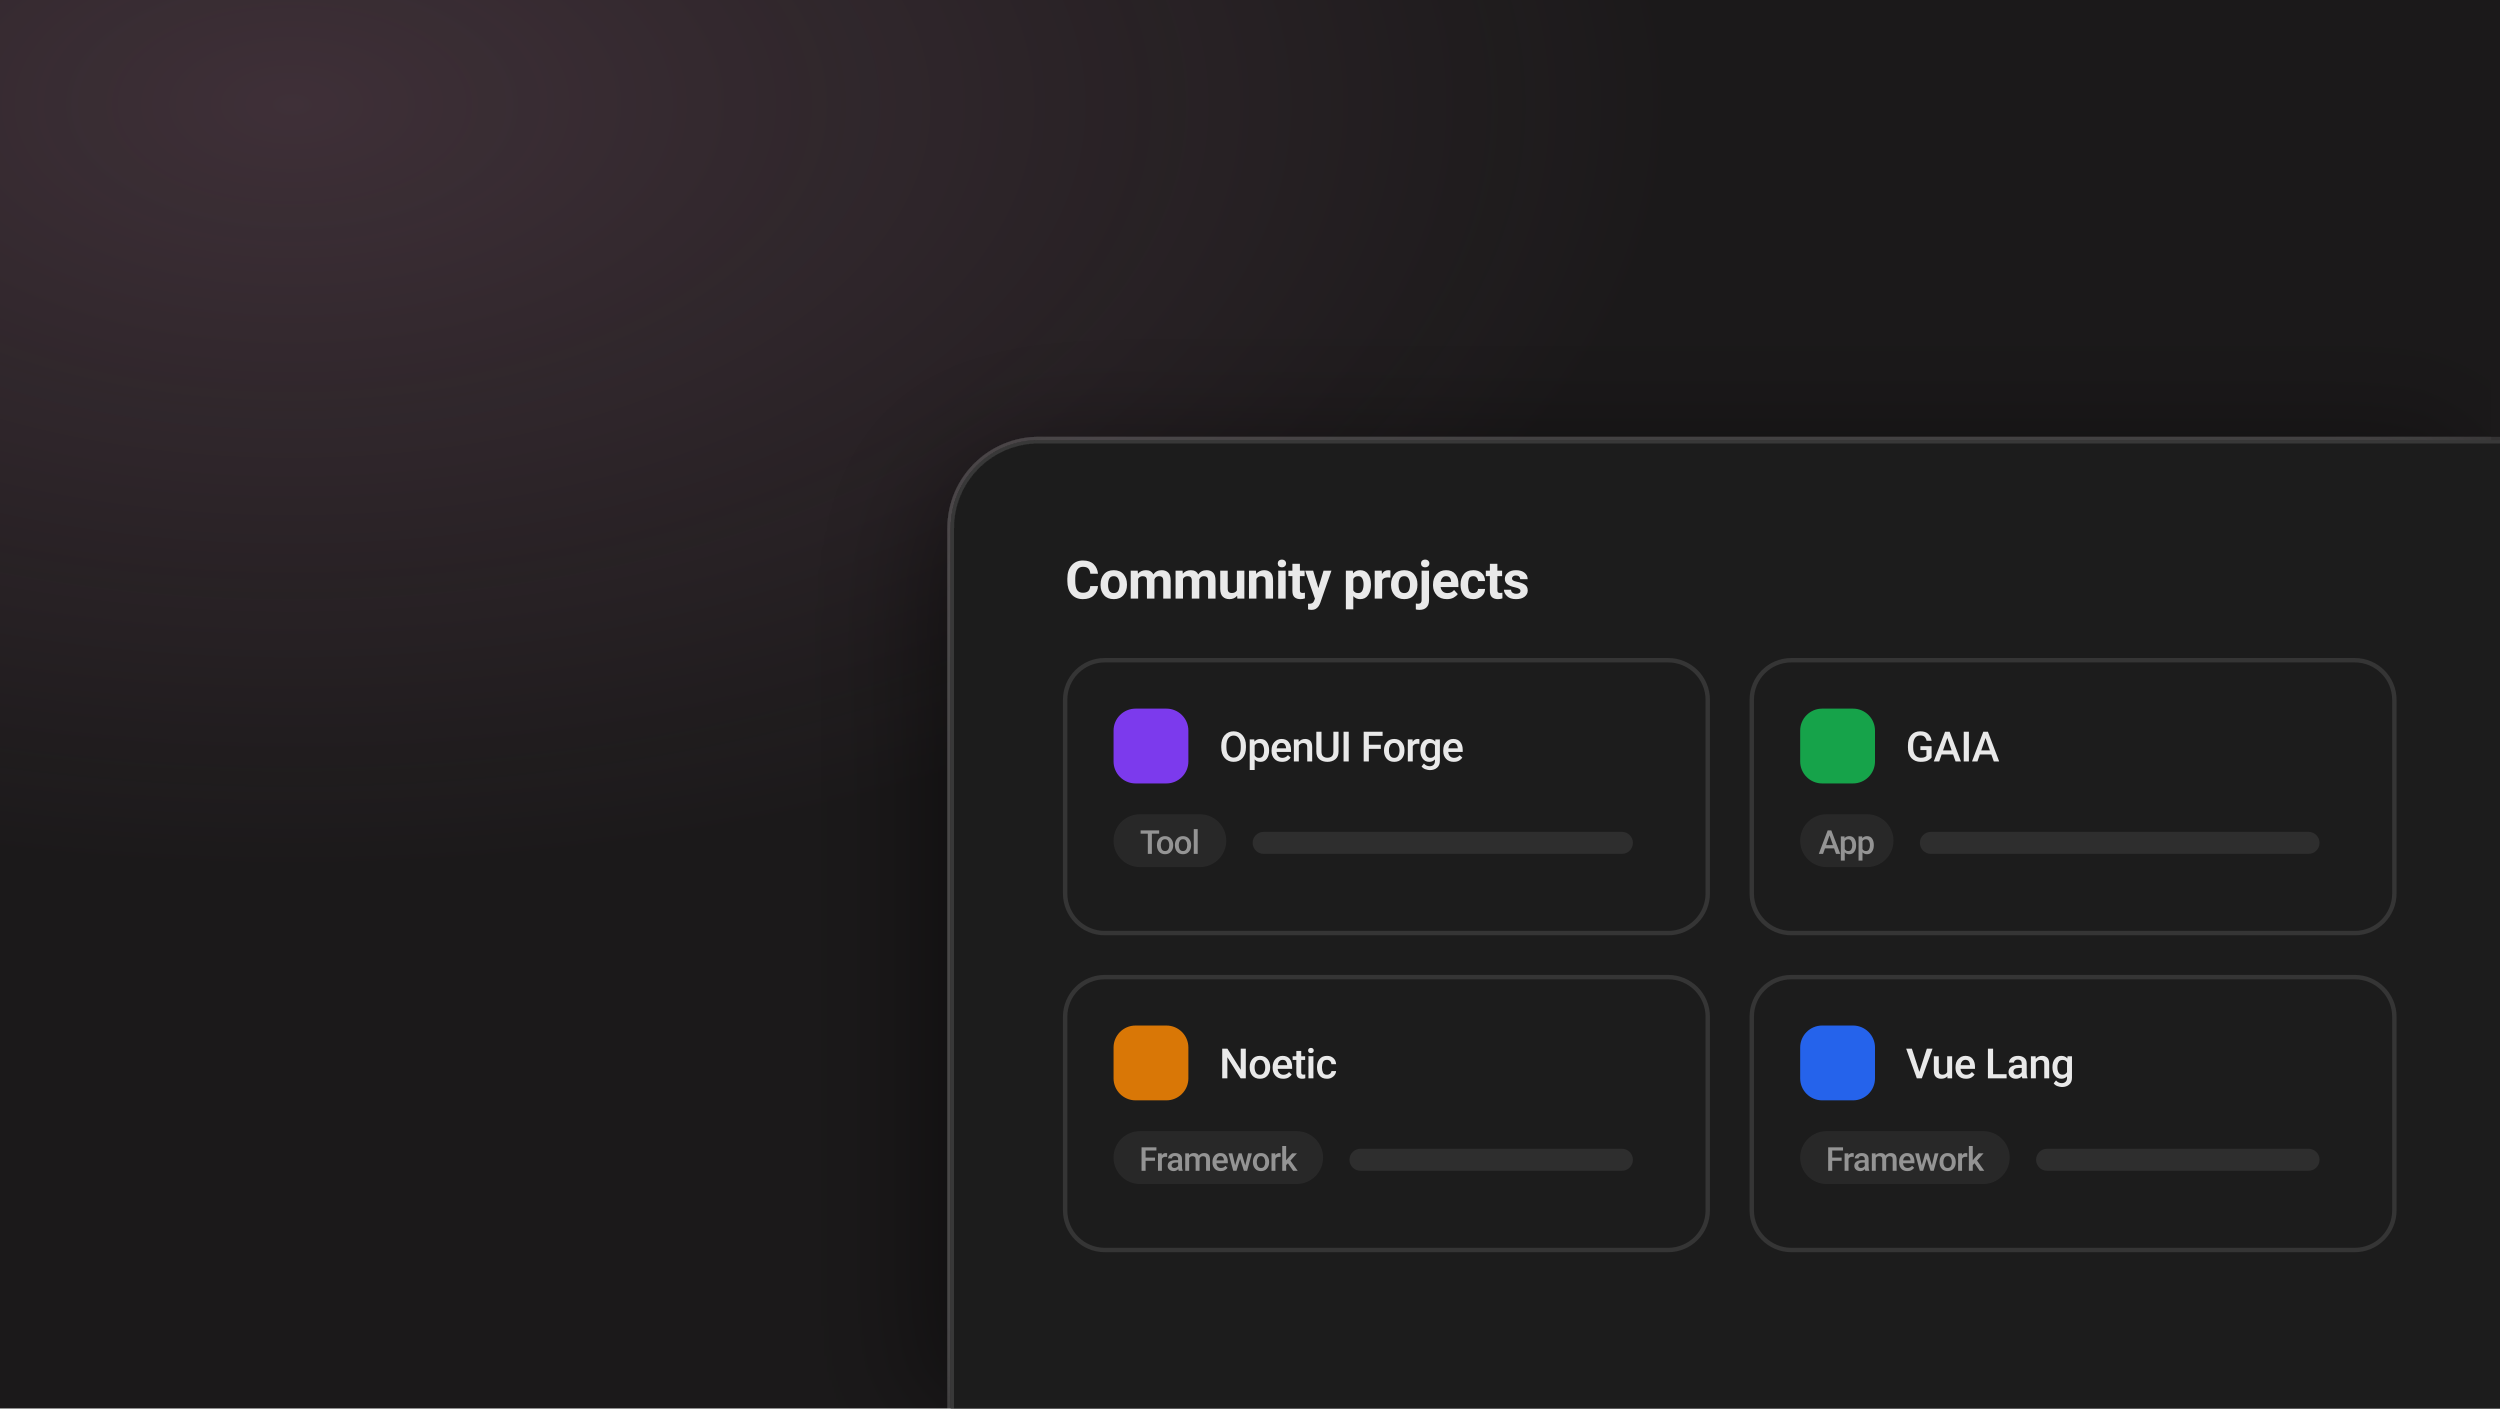
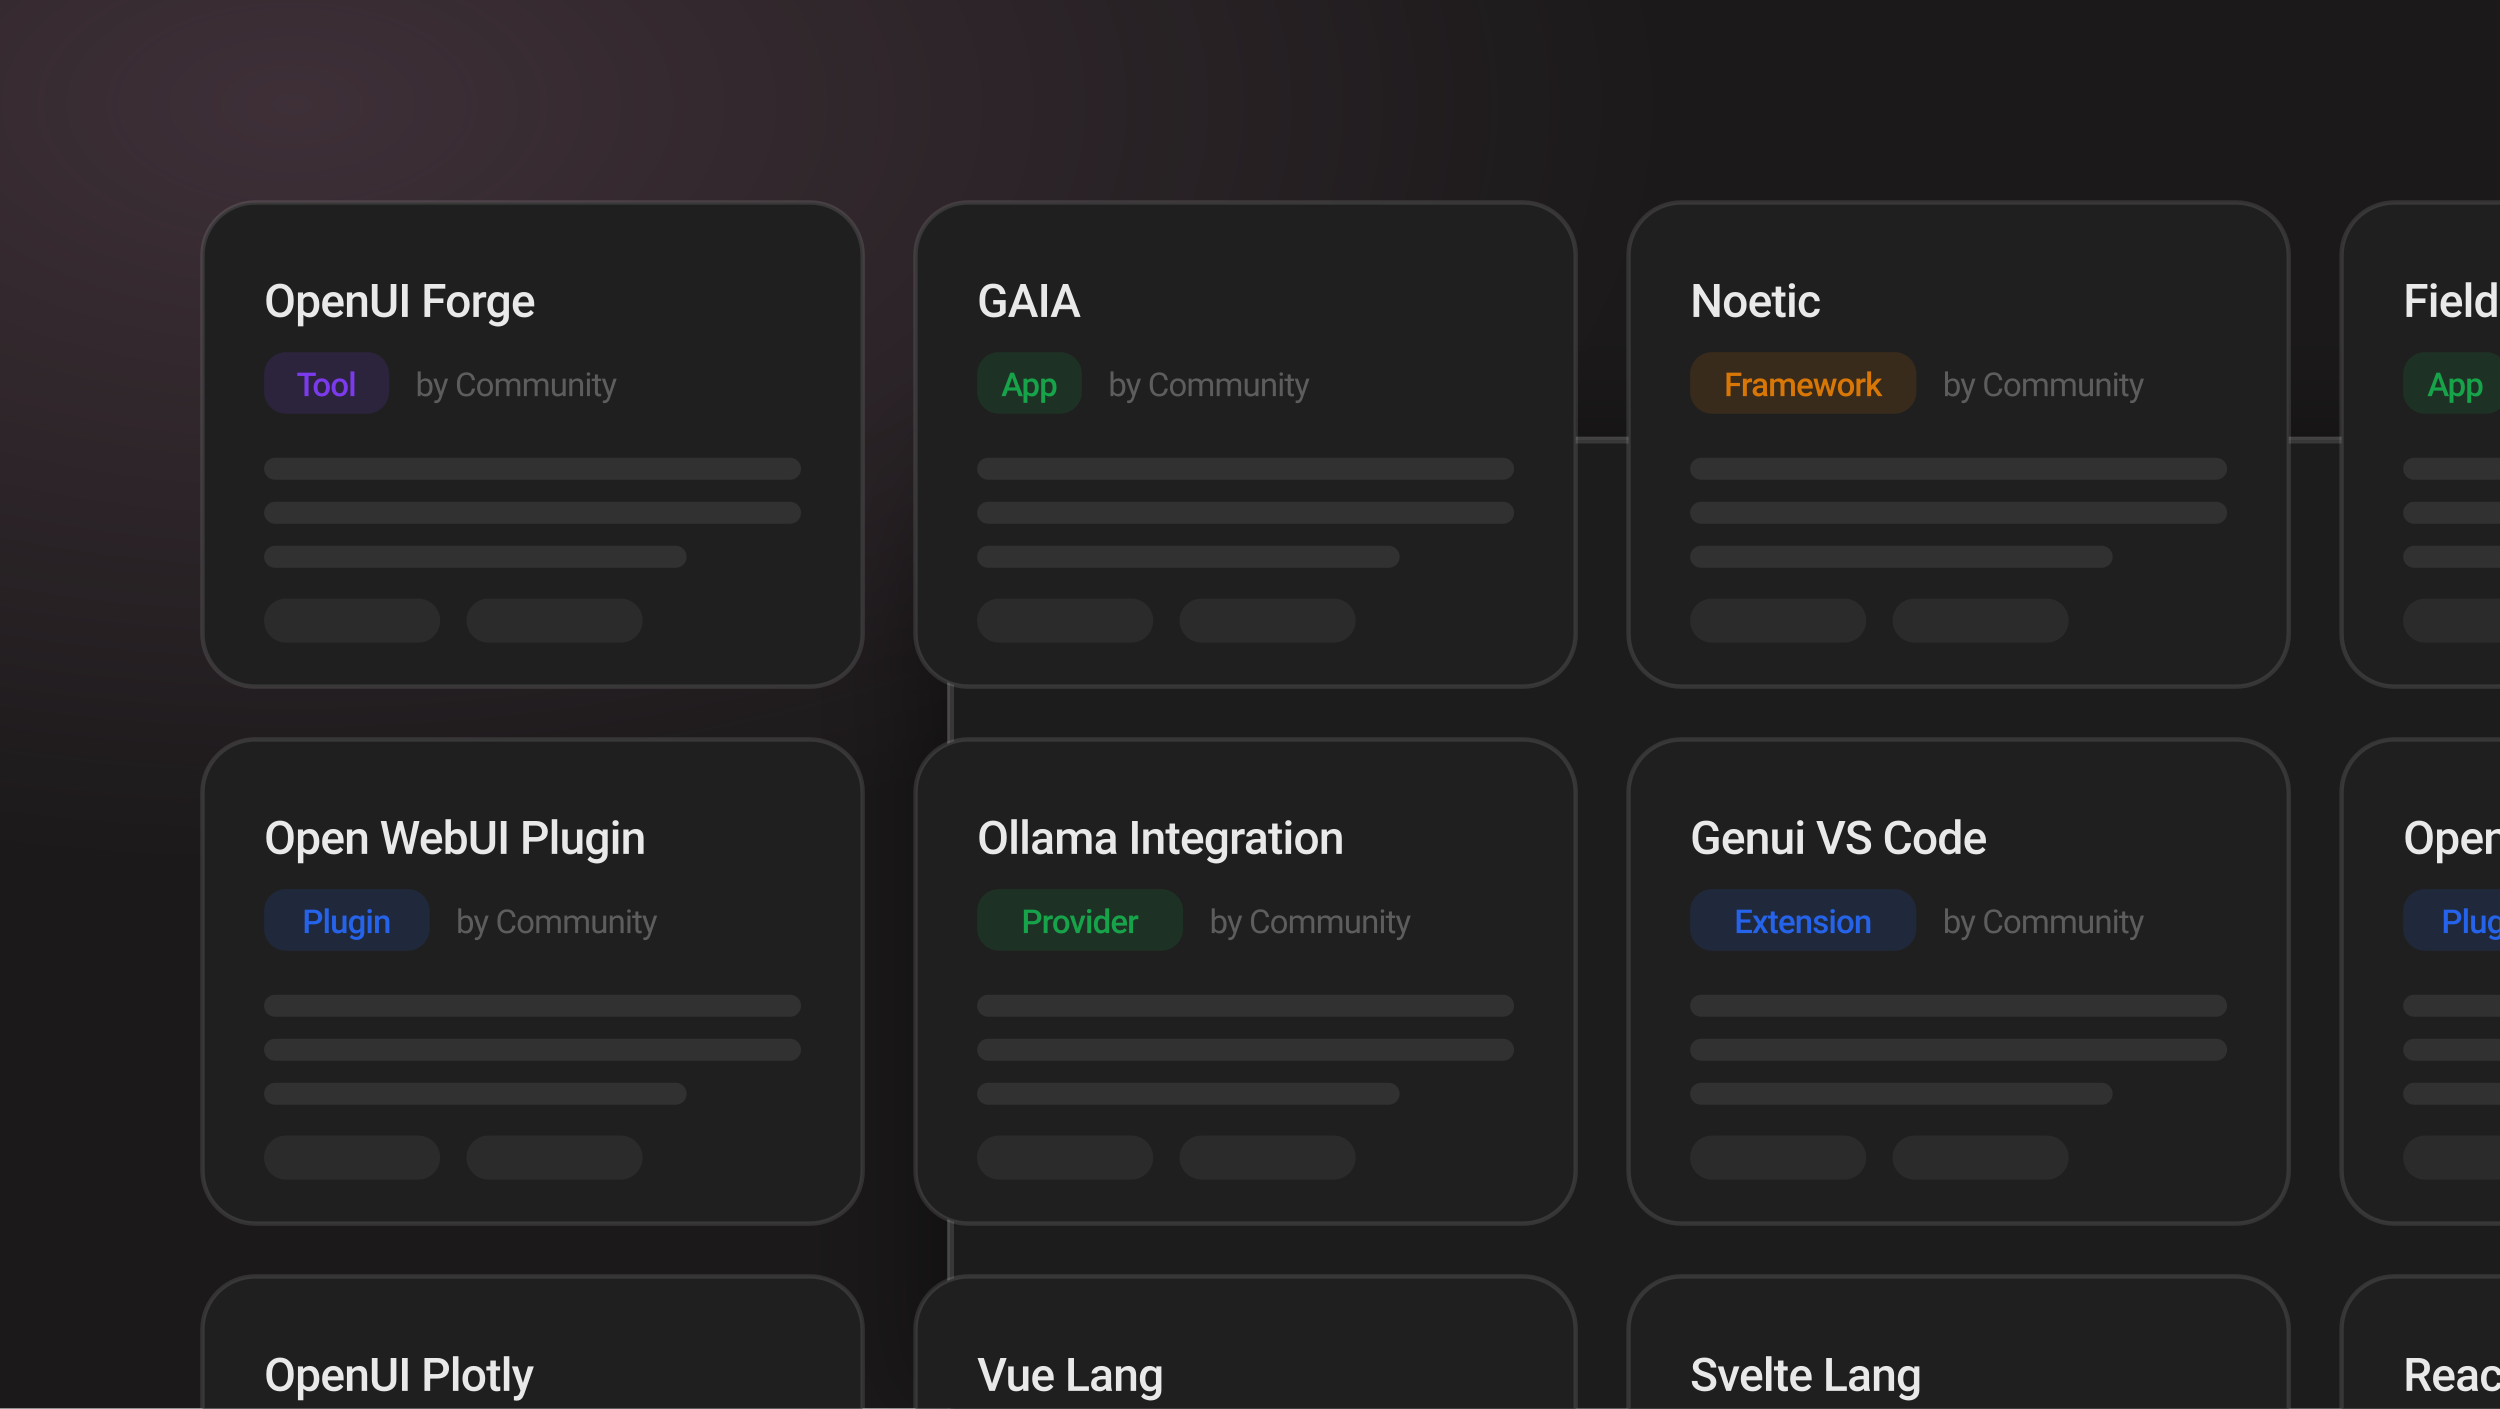
<svg xmlns="http://www.w3.org/2000/svg" width="568" height="320" viewBox="0 0 568 320">
  <defs>
    <radialGradient id="bloom" cx="12%" cy="7%" r="55%">
      <stop offset="0%" stop-color="#f9a8d4" stop-opacity="0.16" />
      <stop offset="100%" stop-color="#f9a8d4" stop-opacity="0" />
    </radialGradient>
    <radialGradient id="lift" cx="8%" cy="4%" r="55%">
      <stop offset="0%" stop-color="#ffffff" stop-opacity="0" />
      <stop offset="100%" stop-color="#ffffff" stop-opacity="0" />
    </radialGradient>
    <filter id="sh" x="-40%" y="-40%" width="200%" height="200%">
      <feDropShadow dx="-2" dy="6" stdDeviation="16" flood-color="#000" flood-opacity="0.55" />
    </filter>
    <clipPath id="frame">
      <rect x="0" y="0" width="568" height="320" />
    </clipPath>
  </defs>
  <g clip-path="url(#frame)">
    <rect width="568" height="320" fill="#161616" />
    <rect width="568" height="320" fill="#f9a8d4" opacity="0.02" />
    <rect width="568" height="320" fill="url(#bloom)" />
    <rect width="568" height="320" fill="url(#lift)" />
    <g filter="url(#sh)">
      <rect x="216" y="100" width="442" height="310" rx="20" fill="#1f1f1f" stroke="rgba(255,255,255,0.11)" stroke-width="1.5" />
    </g>
-     <text x="242" y="136" font-family="-apple-system, BlinkMacSystemFont, 'Segoe UI', Roboto, ui-sans-serif, sans-serif" font-size="12" font-weight="600" fill="rgba(255,255,255,0.90)" text-anchor="start" letter-spacing="-0.2">Community projects</text>
-     <rect x="242" y="150" width="146" height="62" rx="9" fill="none" stroke="rgba(255,255,255,0.11)" stroke-width="1" />
-     <rect x="253" y="161" width="17" height="17" rx="5" fill="#7c3aed" />
-     <text x="277" y="173" font-family="-apple-system, BlinkMacSystemFont, 'Segoe UI', Roboto, ui-sans-serif, sans-serif" font-size="9.5" font-weight="550" fill="rgba(255,255,255,0.90)" text-anchor="start" letter-spacing="-0.2">OpenUI Forge</text>
-     <rect x="253" y="185" width="25.6" height="12" rx="6" fill="rgba(255,255,255,0.055)" />
-     <text x="265.8" y="194" font-family="-apple-system, BlinkMacSystemFont, 'Segoe UI', Roboto, ui-sans-serif, sans-serif" font-size="7.5" font-weight="500" fill="rgba(255,255,255,0.50)" text-anchor="middle" letter-spacing="-0.2">Tool</text>
-     <rect x="284.6" y="189" width="86.4" height="5" rx="2.5" fill="rgba(255,255,255,0.08)" />
-     <rect x="398" y="150" width="146" height="62" rx="9" fill="none" stroke="rgba(255,255,255,0.11)" stroke-width="1" />
-     <rect x="409" y="161" width="17" height="17" rx="5" fill="#16a34a" />
-     <text x="433" y="173" font-family="-apple-system, BlinkMacSystemFont, 'Segoe UI', Roboto, ui-sans-serif, sans-serif" font-size="9.5" font-weight="550" fill="rgba(255,255,255,0.90)" text-anchor="start" letter-spacing="-0.2">GAIA</text>
-     <rect x="409" y="185" width="21.2" height="12" rx="6" fill="rgba(255,255,255,0.055)" />
-     <text x="419.6" y="194" font-family="-apple-system, BlinkMacSystemFont, 'Segoe UI', Roboto, ui-sans-serif, sans-serif" font-size="7.5" font-weight="500" fill="rgba(255,255,255,0.50)" text-anchor="middle" letter-spacing="-0.2">App</text>
-     <rect x="436.2" y="189" width="90.8" height="5" rx="2.5" fill="rgba(255,255,255,0.08)" />
-     <rect x="242" y="222" width="146" height="62" rx="9" fill="none" stroke="rgba(255,255,255,0.11)" stroke-width="1" />
-     <rect x="253" y="233" width="17" height="17" rx="5" fill="#d97706" />
-     <text x="277" y="245" font-family="-apple-system, BlinkMacSystemFont, 'Segoe UI', Roboto, ui-sans-serif, sans-serif" font-size="9.5" font-weight="550" fill="rgba(255,255,255,0.90)" text-anchor="start" letter-spacing="-0.2">Noetic</text>
-     <rect x="253" y="257" width="47.6" height="12" rx="6" fill="rgba(255,255,255,0.055)" />
-     <text x="276.8" y="266" font-family="-apple-system, BlinkMacSystemFont, 'Segoe UI', Roboto, ui-sans-serif, sans-serif" font-size="7.5" font-weight="500" fill="rgba(255,255,255,0.50)" text-anchor="middle" letter-spacing="-0.2">Framework</text>
-     <rect x="306.6" y="261" width="64.4" height="5" rx="2.5" fill="rgba(255,255,255,0.08)" />
-     <rect x="398" y="222" width="146" height="62" rx="9" fill="none" stroke="rgba(255,255,255,0.11)" stroke-width="1" />
-     <rect x="409" y="233" width="17" height="17" rx="5" fill="#2563eb" />
-     <text x="433" y="245" font-family="-apple-system, BlinkMacSystemFont, 'Segoe UI', Roboto, ui-sans-serif, sans-serif" font-size="9.5" font-weight="550" fill="rgba(255,255,255,0.90)" text-anchor="start" letter-spacing="-0.2">Vue Lang</text>
-     <rect x="409" y="257" width="47.6" height="12" rx="6" fill="rgba(255,255,255,0.055)" />
-     <text x="432.8" y="266" font-family="-apple-system, BlinkMacSystemFont, 'Segoe UI', Roboto, ui-sans-serif, sans-serif" font-size="7.5" font-weight="500" fill="rgba(255,255,255,0.50)" text-anchor="middle" letter-spacing="-0.2">Framework</text>
-     <rect x="462.6" y="261" width="64.4" height="5" rx="2.5" fill="rgba(255,255,255,0.08)" />
+     <rect x="46" y="46" width="150" height="110" rx="12" fill="#1f1f1f" stroke="rgba(255,255,255,0.11)" stroke-width="1" />
+     <text x="60" y="72" font-family="-apple-system, BlinkMacSystemFont, 'Segoe UI', Roboto, ui-sans-serif, sans-serif" font-size="10.5" font-weight="550" fill="rgba(255,255,255,0.90)" text-anchor="start" letter-spacing="-0.2">OpenUI Forge</text>
+     <rect x="60" y="80" width="28.4" height="14" rx="5" fill="#7c3aed" opacity="0.14" />
+     <text x="74.2" y="90" font-family="-apple-system, BlinkMacSystemFont, 'Segoe UI', Roboto, ui-sans-serif, sans-serif" font-size="7.5" font-weight="500" fill="#7c3aed" text-anchor="middle" letter-spacing="-0.2">Tool</text>
+     <text x="94.4" y="90" font-family="-apple-system, BlinkMacSystemFont, 'Segoe UI', Roboto, ui-sans-serif, sans-serif" font-size="7.5" font-weight="400" fill="rgba(255,255,255,0.28)" text-anchor="start" letter-spacing="-0.2">by Community</text>
+     <rect x="60" y="104" width="122" height="5" rx="2.5" fill="rgba(255,255,255,0.08)" />
+     <rect x="60" y="114" width="122" height="5" rx="2.5" fill="rgba(255,255,255,0.08)" />
+     <rect x="60" y="124" width="96" height="5" rx="2.5" fill="rgba(255,255,255,0.08)" />
+     <rect x="60" y="136" width="40" height="10" rx="5" fill="rgba(255,255,255,0.055)" />
+     <rect x="106" y="136" width="40" height="10" rx="5" fill="rgba(255,255,255,0.055)" />
+     <rect x="208" y="46" width="150" height="110" rx="12" fill="#1f1f1f" stroke="rgba(255,255,255,0.11)" stroke-width="1" />
+     <text x="222" y="72" font-family="-apple-system, BlinkMacSystemFont, 'Segoe UI', Roboto, ui-sans-serif, sans-serif" font-size="10.5" font-weight="550" fill="rgba(255,255,255,0.90)" text-anchor="start" letter-spacing="-0.2">GAIA</text>
+     <rect x="222" y="80" width="23.8" height="14" rx="5" fill="#16a34a" opacity="0.14" />
+     <text x="233.9" y="90" font-family="-apple-system, BlinkMacSystemFont, 'Segoe UI', Roboto, ui-sans-serif, sans-serif" font-size="7.5" font-weight="500" fill="#16a34a" text-anchor="middle" letter-spacing="-0.2">App</text>
+     <text x="251.8" y="90" font-family="-apple-system, BlinkMacSystemFont, 'Segoe UI', Roboto, ui-sans-serif, sans-serif" font-size="7.5" font-weight="400" fill="rgba(255,255,255,0.28)" text-anchor="start" letter-spacing="-0.2">by Community</text>
+     <rect x="222" y="104" width="122" height="5" rx="2.5" fill="rgba(255,255,255,0.08)" />
+     <rect x="222" y="114" width="122" height="5" rx="2.5" fill="rgba(255,255,255,0.08)" />
+     <rect x="222" y="124" width="96" height="5" rx="2.5" fill="rgba(255,255,255,0.08)" />
+     <rect x="222" y="136" width="40" height="10" rx="5" fill="rgba(255,255,255,0.055)" />
+     <rect x="268" y="136" width="40" height="10" rx="5" fill="rgba(255,255,255,0.055)" />
+     <rect x="370" y="46" width="150" height="110" rx="12" fill="#1f1f1f" stroke="rgba(255,255,255,0.11)" stroke-width="1" />
+     <text x="384" y="72" font-family="-apple-system, BlinkMacSystemFont, 'Segoe UI', Roboto, ui-sans-serif, sans-serif" font-size="10.5" font-weight="550" fill="rgba(255,255,255,0.90)" text-anchor="start" letter-spacing="-0.2">Noetic</text>
+     <rect x="384" y="80" width="51.4" height="14" rx="5" fill="#d97706" opacity="0.14" />
+     <text x="409.7" y="90" font-family="-apple-system, BlinkMacSystemFont, 'Segoe UI', Roboto, ui-sans-serif, sans-serif" font-size="7.5" font-weight="500" fill="#d97706" text-anchor="middle" letter-spacing="-0.2">Framework</text>
+     <text x="441.4" y="90" font-family="-apple-system, BlinkMacSystemFont, 'Segoe UI', Roboto, ui-sans-serif, sans-serif" font-size="7.5" font-weight="400" fill="rgba(255,255,255,0.28)" text-anchor="start" letter-spacing="-0.2">by Community</text>
+     <rect x="384" y="104" width="122" height="5" rx="2.5" fill="rgba(255,255,255,0.08)" />
+     <rect x="384" y="114" width="122" height="5" rx="2.5" fill="rgba(255,255,255,0.08)" />
+     <rect x="384" y="124" width="96" height="5" rx="2.5" fill="rgba(255,255,255,0.08)" />
+     <rect x="384" y="136" width="40" height="10" rx="5" fill="rgba(255,255,255,0.055)" />
+     <rect x="430" y="136" width="40" height="10" rx="5" fill="rgba(255,255,255,0.055)" />
+     <rect x="532" y="46" width="150" height="110" rx="12" fill="#1f1f1f" stroke="rgba(255,255,255,0.11)" stroke-width="1" />
+     <text x="546" y="72" font-family="-apple-system, BlinkMacSystemFont, 'Segoe UI', Roboto, ui-sans-serif, sans-serif" font-size="10.5" font-weight="550" fill="rgba(255,255,255,0.90)" text-anchor="start" letter-spacing="-0.2">Field Theory UI</text>
+     <rect x="546" y="80" width="23.8" height="14" rx="5" fill="#16a34a" opacity="0.14" />
+     <text x="557.9" y="90" font-family="-apple-system, BlinkMacSystemFont, 'Segoe UI', Roboto, ui-sans-serif, sans-serif" font-size="7.5" font-weight="500" fill="#16a34a" text-anchor="middle" letter-spacing="-0.2">App</text>
+     <text x="575.8" y="90" font-family="-apple-system, BlinkMacSystemFont, 'Segoe UI', Roboto, ui-sans-serif, sans-serif" font-size="7.5" font-weight="400" fill="rgba(255,255,255,0.28)" text-anchor="start" letter-spacing="-0.2">by Community</text>
+     <rect x="546" y="104" width="122" height="5" rx="2.5" fill="rgba(255,255,255,0.08)" />
+     <rect x="546" y="114" width="122" height="5" rx="2.5" fill="rgba(255,255,255,0.08)" />
+     <rect x="546" y="124" width="96" height="5" rx="2.5" fill="rgba(255,255,255,0.08)" />
+     <rect x="546" y="136" width="40" height="10" rx="5" fill="rgba(255,255,255,0.055)" />
+     <rect x="592" y="136" width="40" height="10" rx="5" fill="rgba(255,255,255,0.055)" />
+     <rect x="46" y="168" width="150" height="110" rx="12" fill="#1f1f1f" stroke="rgba(255,255,255,0.11)" stroke-width="1" />
+     <text x="60" y="194" font-family="-apple-system, BlinkMacSystemFont, 'Segoe UI', Roboto, ui-sans-serif, sans-serif" font-size="10.5" font-weight="550" fill="rgba(255,255,255,0.90)" text-anchor="start" letter-spacing="-0.2">Open WebUI Plugin</text>
+     <rect x="60" y="202" width="37.6" height="14" rx="5" fill="#2563eb" opacity="0.14" />
+     <text x="78.8" y="212" font-family="-apple-system, BlinkMacSystemFont, 'Segoe UI', Roboto, ui-sans-serif, sans-serif" font-size="7.5" font-weight="500" fill="#2563eb" text-anchor="middle" letter-spacing="-0.2">Plugin</text>
+     <text x="103.6" y="212" font-family="-apple-system, BlinkMacSystemFont, 'Segoe UI', Roboto, ui-sans-serif, sans-serif" font-size="7.5" font-weight="400" fill="rgba(255,255,255,0.28)" text-anchor="start" letter-spacing="-0.2">by Community</text>
+     <rect x="60" y="226" width="122" height="5" rx="2.5" fill="rgba(255,255,255,0.08)" />
+     <rect x="60" y="236" width="122" height="5" rx="2.5" fill="rgba(255,255,255,0.08)" />
+     <rect x="60" y="246" width="96" height="5" rx="2.5" fill="rgba(255,255,255,0.08)" />
+     <rect x="60" y="258" width="40" height="10" rx="5" fill="rgba(255,255,255,0.055)" />
+     <rect x="106" y="258" width="40" height="10" rx="5" fill="rgba(255,255,255,0.055)" />
+     <rect x="208" y="168" width="150" height="110" rx="12" fill="#1f1f1f" stroke="rgba(255,255,255,0.11)" stroke-width="1" />
+     <text x="222" y="194" font-family="-apple-system, BlinkMacSystemFont, 'Segoe UI', Roboto, ui-sans-serif, sans-serif" font-size="10.5" font-weight="550" fill="rgba(255,255,255,0.90)" text-anchor="start" letter-spacing="-0.2">Ollama Integration</text>
+     <rect x="222" y="202" width="46.8" height="14" rx="5" fill="#16a34a" opacity="0.14" />
+     <text x="245.4" y="212" font-family="-apple-system, BlinkMacSystemFont, 'Segoe UI', Roboto, ui-sans-serif, sans-serif" font-size="7.5" font-weight="500" fill="#16a34a" text-anchor="middle" letter-spacing="-0.2">Provider</text>
+     <text x="274.8" y="212" font-family="-apple-system, BlinkMacSystemFont, 'Segoe UI', Roboto, ui-sans-serif, sans-serif" font-size="7.5" font-weight="400" fill="rgba(255,255,255,0.28)" text-anchor="start" letter-spacing="-0.2">by Community</text>
+     <rect x="222" y="226" width="122" height="5" rx="2.5" fill="rgba(255,255,255,0.08)" />
+     <rect x="222" y="236" width="122" height="5" rx="2.5" fill="rgba(255,255,255,0.08)" />
+     <rect x="222" y="246" width="96" height="5" rx="2.5" fill="rgba(255,255,255,0.08)" />
+     <rect x="222" y="258" width="40" height="10" rx="5" fill="rgba(255,255,255,0.055)" />
+     <rect x="268" y="258" width="40" height="10" rx="5" fill="rgba(255,255,255,0.055)" />
+     <rect x="370" y="168" width="150" height="110" rx="12" fill="#1f1f1f" stroke="rgba(255,255,255,0.11)" stroke-width="1" />
+     <text x="384" y="194" font-family="-apple-system, BlinkMacSystemFont, 'Segoe UI', Roboto, ui-sans-serif, sans-serif" font-size="10.5" font-weight="550" fill="rgba(255,255,255,0.90)" text-anchor="start" letter-spacing="-0.2">Genui VS Code</text>
+     <rect x="384" y="202" width="51.4" height="14" rx="5" fill="#2563eb" opacity="0.14" />
+     <text x="409.7" y="212" font-family="-apple-system, BlinkMacSystemFont, 'Segoe UI', Roboto, ui-sans-serif, sans-serif" font-size="7.5" font-weight="500" fill="#2563eb" text-anchor="middle" letter-spacing="-0.2">Extension</text>
+     <text x="441.4" y="212" font-family="-apple-system, BlinkMacSystemFont, 'Segoe UI', Roboto, ui-sans-serif, sans-serif" font-size="7.5" font-weight="400" fill="rgba(255,255,255,0.28)" text-anchor="start" letter-spacing="-0.2">by Community</text>
+     <rect x="384" y="226" width="122" height="5" rx="2.5" fill="rgba(255,255,255,0.08)" />
+     <rect x="384" y="236" width="122" height="5" rx="2.5" fill="rgba(255,255,255,0.08)" />
+     <rect x="384" y="246" width="96" height="5" rx="2.5" fill="rgba(255,255,255,0.08)" />
+     <rect x="384" y="258" width="40" height="10" rx="5" fill="rgba(255,255,255,0.055)" />
+     <rect x="430" y="258" width="40" height="10" rx="5" fill="rgba(255,255,255,0.055)" />
+     <rect x="532" y="168" width="150" height="110" rx="12" fill="#1f1f1f" stroke="rgba(255,255,255,0.11)" stroke-width="1" />
+     <text x="546" y="194" font-family="-apple-system, BlinkMacSystemFont, 'Segoe UI', Roboto, ui-sans-serif, sans-serif" font-size="10.5" font-weight="550" fill="rgba(255,255,255,0.90)" text-anchor="start" letter-spacing="-0.2">OpenClaw OS Plugin</text>
+     <rect x="546" y="202" width="37.6" height="14" rx="5" fill="#2563eb" opacity="0.14" />
+     <text x="564.8" y="212" font-family="-apple-system, BlinkMacSystemFont, 'Segoe UI', Roboto, ui-sans-serif, sans-serif" font-size="7.5" font-weight="500" fill="#2563eb" text-anchor="middle" letter-spacing="-0.2">Plugin</text>
+     <text x="589.6" y="212" font-family="-apple-system, BlinkMacSystemFont, 'Segoe UI', Roboto, ui-sans-serif, sans-serif" font-size="7.5" font-weight="400" fill="rgba(255,255,255,0.28)" text-anchor="start" letter-spacing="-0.2">by Community</text>
+     <rect x="546" y="226" width="122" height="5" rx="2.5" fill="rgba(255,255,255,0.08)" />
+     <rect x="546" y="236" width="122" height="5" rx="2.5" fill="rgba(255,255,255,0.08)" />
+     <rect x="546" y="246" width="96" height="5" rx="2.5" fill="rgba(255,255,255,0.08)" />
+     <rect x="546" y="258" width="40" height="10" rx="5" fill="rgba(255,255,255,0.055)" />
+     <rect x="592" y="258" width="40" height="10" rx="5" fill="rgba(255,255,255,0.055)" />
+     <rect x="46" y="290" width="150" height="110" rx="12" fill="#1f1f1f" stroke="rgba(255,255,255,0.11)" stroke-width="1" />
+     <text x="60" y="316" font-family="-apple-system, BlinkMacSystemFont, 'Segoe UI', Roboto, ui-sans-serif, sans-serif" font-size="10.5" font-weight="550" fill="rgba(255,255,255,0.90)" text-anchor="start" letter-spacing="-0.2">OpenUI Plotly</text>
+     <rect x="60" y="324" width="42.2" height="14" rx="5" fill="#7c3aed" opacity="0.14" />
+     <text x="81.1" y="334" font-family="-apple-system, BlinkMacSystemFont, 'Segoe UI', Roboto, ui-sans-serif, sans-serif" font-size="7.5" font-weight="500" fill="#7c3aed" text-anchor="middle" letter-spacing="-0.2">Package</text>
+     <text x="108.2" y="334" font-family="-apple-system, BlinkMacSystemFont, 'Segoe UI', Roboto, ui-sans-serif, sans-serif" font-size="7.5" font-weight="400" fill="rgba(255,255,255,0.28)" text-anchor="start" letter-spacing="-0.2">by Community</text>
+     <rect x="60" y="348" width="122" height="5" rx="2.5" fill="rgba(255,255,255,0.08)" />
+     <rect x="60" y="358" width="122" height="5" rx="2.5" fill="rgba(255,255,255,0.08)" />
+     <rect x="60" y="368" width="96" height="5" rx="2.5" fill="rgba(255,255,255,0.08)" />
+     <rect x="60" y="380" width="40" height="10" rx="5" fill="rgba(255,255,255,0.055)" />
+     <rect x="106" y="380" width="40" height="10" rx="5" fill="rgba(255,255,255,0.055)" />
+     <rect x="208" y="290" width="150" height="110" rx="12" fill="#1f1f1f" stroke="rgba(255,255,255,0.11)" stroke-width="1" />
+     <text x="222" y="316" font-family="-apple-system, BlinkMacSystemFont, 'Segoe UI', Roboto, ui-sans-serif, sans-serif" font-size="10.5" font-weight="550" fill="rgba(255,255,255,0.90)" text-anchor="start" letter-spacing="-0.2">Vue Lang</text>
+     <rect x="222" y="324" width="51.4" height="14" rx="5" fill="#d97706" opacity="0.14" />
+     <text x="247.7" y="334" font-family="-apple-system, BlinkMacSystemFont, 'Segoe UI', Roboto, ui-sans-serif, sans-serif" font-size="7.5" font-weight="500" fill="#d97706" text-anchor="middle" letter-spacing="-0.2">Framework</text>
+     <text x="279.4" y="334" font-family="-apple-system, BlinkMacSystemFont, 'Segoe UI', Roboto, ui-sans-serif, sans-serif" font-size="7.5" font-weight="400" fill="rgba(255,255,255,0.28)" text-anchor="start" letter-spacing="-0.2">by Community</text>
+     <rect x="222" y="348" width="122" height="5" rx="2.5" fill="rgba(255,255,255,0.08)" />
+     <rect x="222" y="358" width="122" height="5" rx="2.5" fill="rgba(255,255,255,0.08)" />
+     <rect x="222" y="368" width="96" height="5" rx="2.5" fill="rgba(255,255,255,0.08)" />
+     <rect x="222" y="380" width="40" height="10" rx="5" fill="rgba(255,255,255,0.055)" />
+     <rect x="268" y="380" width="40" height="10" rx="5" fill="rgba(255,255,255,0.055)" />
+     <rect x="370" y="290" width="150" height="110" rx="12" fill="#1f1f1f" stroke="rgba(255,255,255,0.11)" stroke-width="1" />
+     <text x="384" y="316" font-family="-apple-system, BlinkMacSystemFont, 'Segoe UI', Roboto, ui-sans-serif, sans-serif" font-size="10.5" font-weight="550" fill="rgba(255,255,255,0.90)" text-anchor="start" letter-spacing="-0.2">Svelte Lang</text>
+     <rect x="384" y="324" width="51.4" height="14" rx="5" fill="#d97706" opacity="0.14" />
+     <text x="409.7" y="334" font-family="-apple-system, BlinkMacSystemFont, 'Segoe UI', Roboto, ui-sans-serif, sans-serif" font-size="7.5" font-weight="500" fill="#d97706" text-anchor="middle" letter-spacing="-0.2">Framework</text>
+     <text x="441.4" y="334" font-family="-apple-system, BlinkMacSystemFont, 'Segoe UI', Roboto, ui-sans-serif, sans-serif" font-size="7.5" font-weight="400" fill="rgba(255,255,255,0.28)" text-anchor="start" letter-spacing="-0.2">by Community</text>
+     <rect x="384" y="348" width="122" height="5" rx="2.5" fill="rgba(255,255,255,0.08)" />
+     <rect x="384" y="358" width="122" height="5" rx="2.5" fill="rgba(255,255,255,0.08)" />
+     <rect x="384" y="368" width="96" height="5" rx="2.5" fill="rgba(255,255,255,0.08)" />
+     <rect x="384" y="380" width="40" height="10" rx="5" fill="rgba(255,255,255,0.055)" />
+     <rect x="430" y="380" width="40" height="10" rx="5" fill="rgba(255,255,255,0.055)" />
+     <rect x="532" y="290" width="150" height="110" rx="12" fill="#1f1f1f" stroke="rgba(255,255,255,0.11)" stroke-width="1" />
+     <text x="546" y="316" font-family="-apple-system, BlinkMacSystemFont, 'Segoe UI', Roboto, ui-sans-serif, sans-serif" font-size="10.5" font-weight="550" fill="rgba(255,255,255,0.90)" text-anchor="start" letter-spacing="-0.2">React Native</text>
+     <rect x="546" y="324" width="42.2" height="14" rx="5" fill="#64748b" opacity="0.14" />
+     <text x="567.1" y="334" font-family="-apple-system, BlinkMacSystemFont, 'Segoe UI', Roboto, ui-sans-serif, sans-serif" font-size="7.5" font-weight="500" fill="#64748b" text-anchor="middle" letter-spacing="-0.2">Example</text>
+     <text x="594.2" y="334" font-family="-apple-system, BlinkMacSystemFont, 'Segoe UI', Roboto, ui-sans-serif, sans-serif" font-size="7.5" font-weight="400" fill="rgba(255,255,255,0.28)" text-anchor="start" letter-spacing="-0.2">by Community</text>
+     <rect x="546" y="348" width="122" height="5" rx="2.5" fill="rgba(255,255,255,0.08)" />
+     <rect x="546" y="358" width="122" height="5" rx="2.5" fill="rgba(255,255,255,0.08)" />
+     <rect x="546" y="368" width="96" height="5" rx="2.5" fill="rgba(255,255,255,0.08)" />
+     <rect x="546" y="380" width="40" height="10" rx="5" fill="rgba(255,255,255,0.055)" />
+     <rect x="592" y="380" width="40" height="10" rx="5" fill="rgba(255,255,255,0.055)" />
  </g>
</svg>
